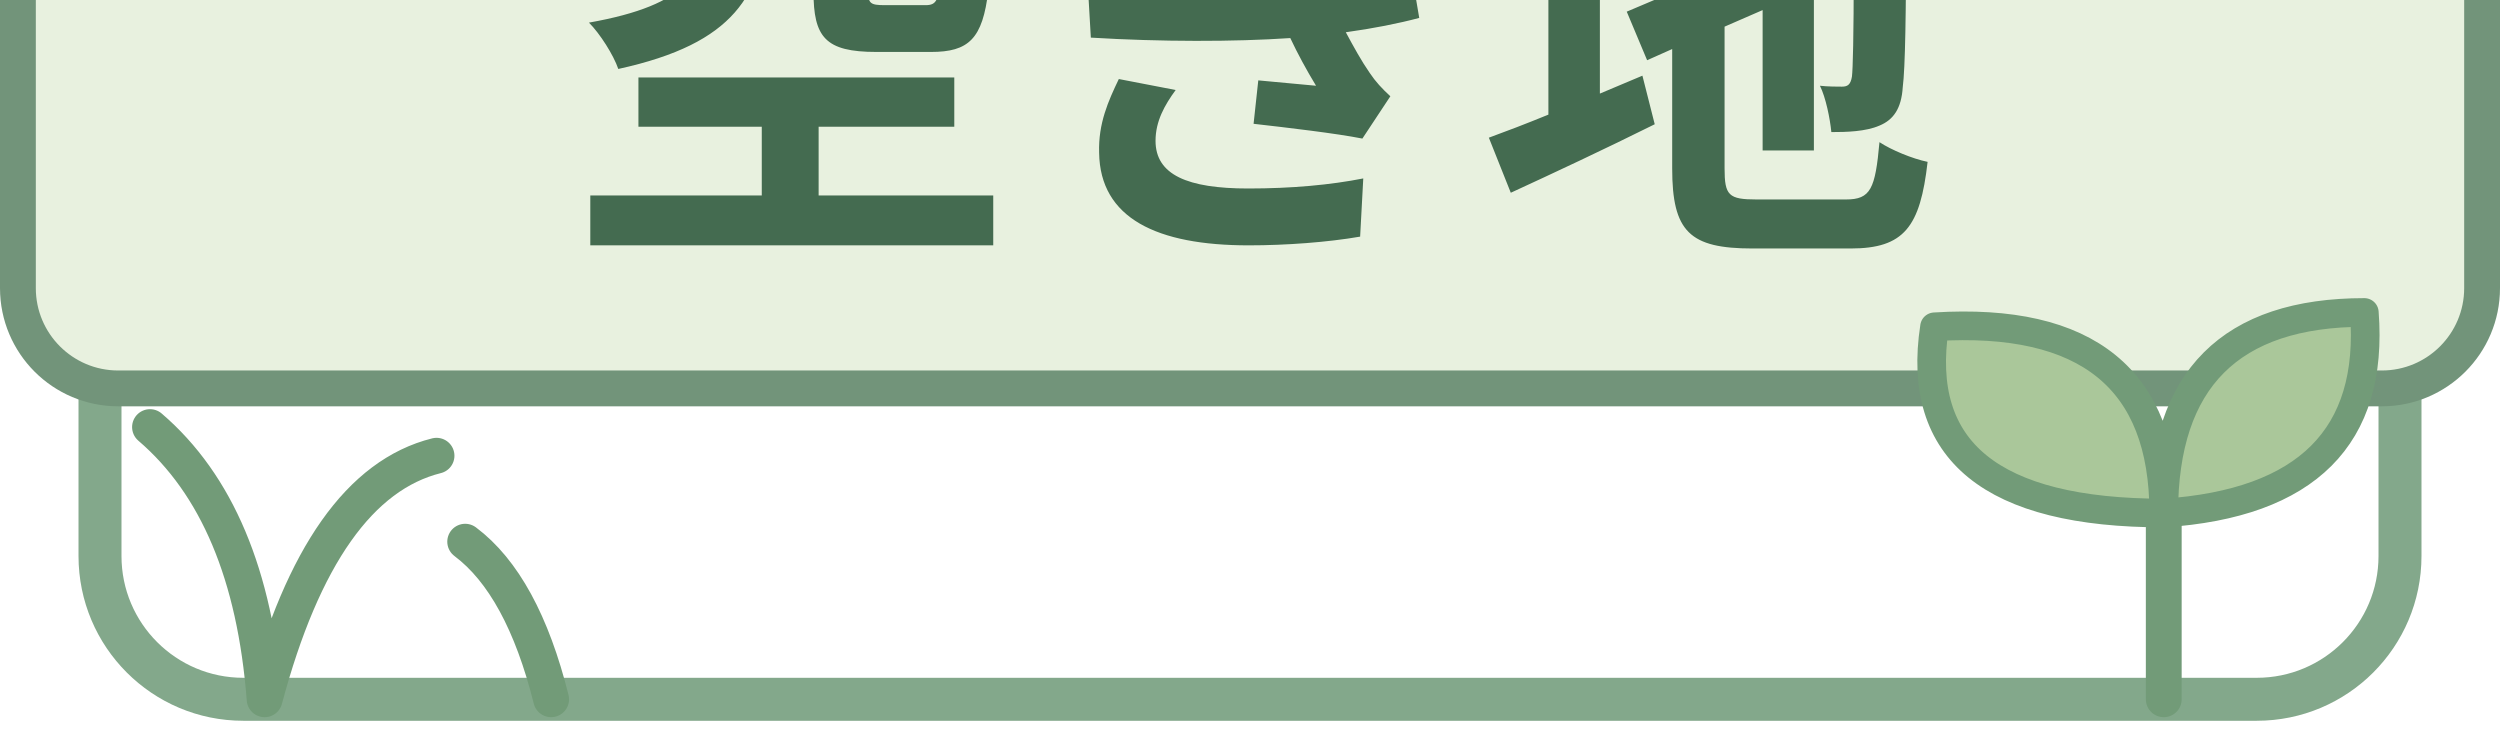
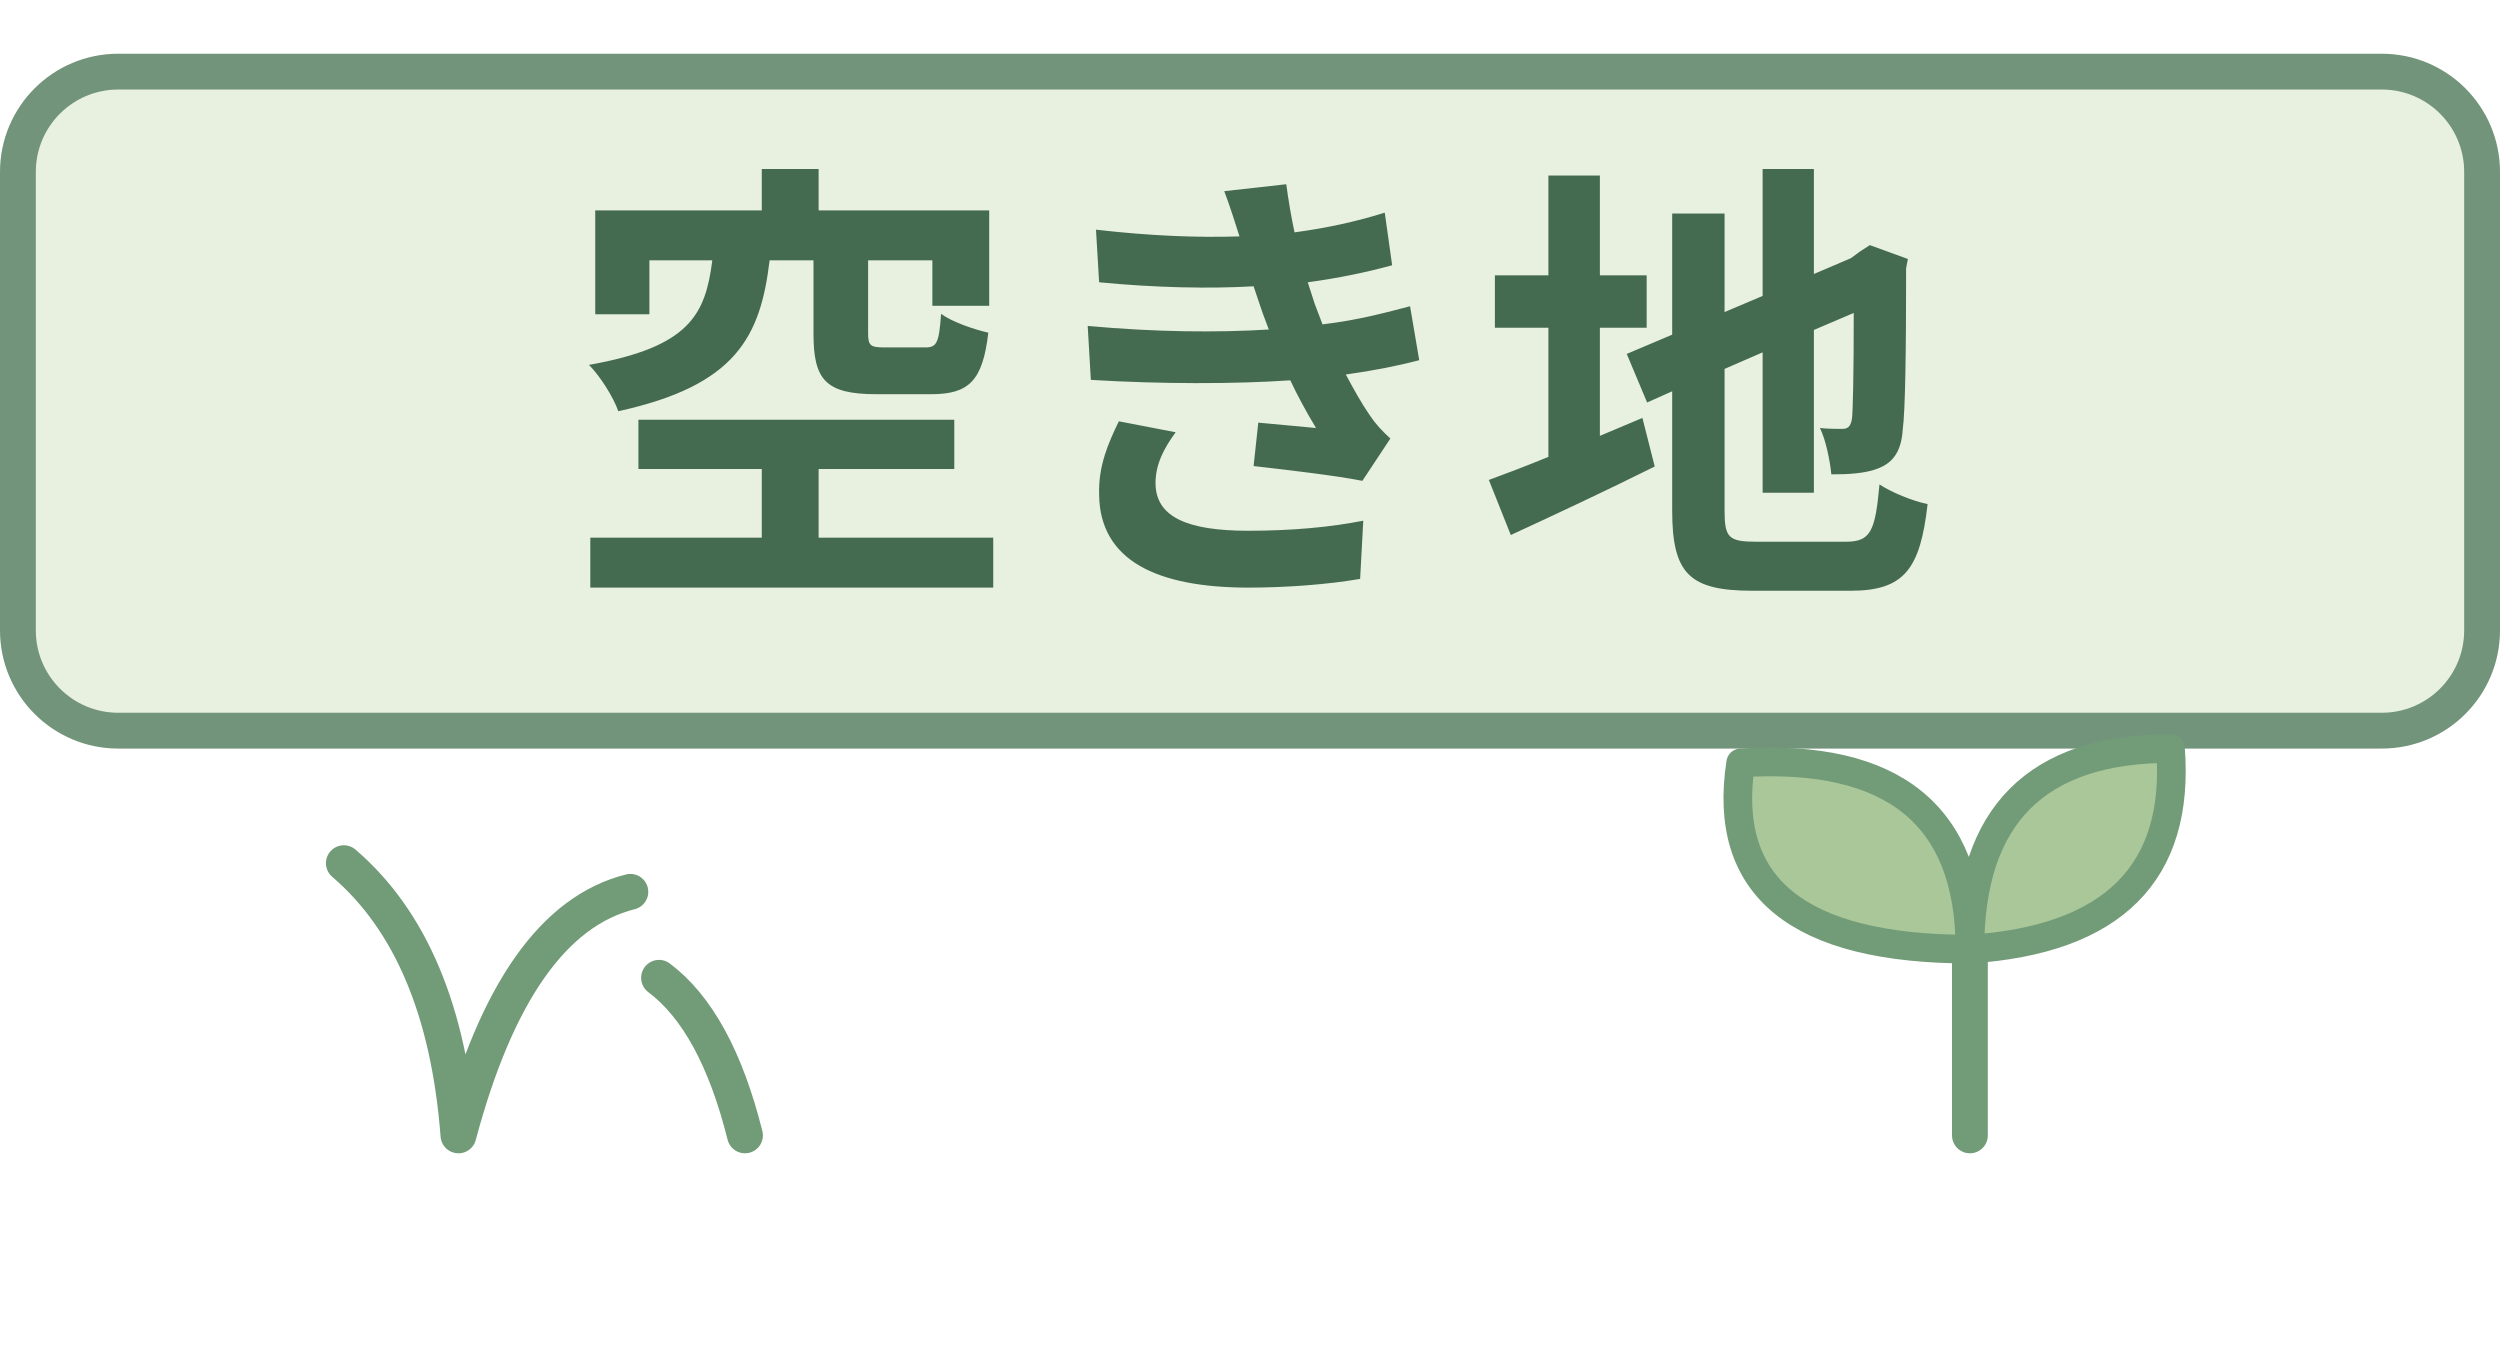
<svg xmlns="http://www.w3.org/2000/svg" width="100%" height="100%">
-   <rect x="4%" y="8%" width="92%" height="87%" rx="10" fill="none" stroke="#83a88b" stroke-width="3" />
-   <svg x="50%" y="8%" width="1" height="1" overflow="visible">
+   <rect x="16" y="28" style="width:calc(100% - 32px);height:calc(100% - 44px)" rx="10" fill="none" stroke="#83a88b" stroke-width="3" />
+   <svg x="50%" y="28" width="1" height="1" overflow="visible">
    <g transform="translate(-86,-23)" stroke-linejoin="round">
      <rect width="172" height="46" rx="7" fill="#e8f1df" stroke="#72947a" stroke-width="2.5" />
      <text x="86" y="34" text-anchor="middle" font-family="sans-serif" font-weight="700" font-size="32" fill="#446b50">空き地</text>
    </g>
  </svg>
-   <svg x="6%" y="95%" width="1" height="1" overflow="visible">
-     <g fill="none" stroke="#729b78" stroke-width="2.5" stroke-linecap="round">
+   <svg x="24" y="100%" width="1" height="1" overflow="visible">
+     <g transform="translate(0,-16)" fill="none" stroke="#729b78" stroke-width="2.5" stroke-linecap="round">
      <path d="M8 0Q7-13 0-19M8 0Q12-15 20-17M28 0Q26-8 22-11" />
    </g>
  </svg>
-   <svg x="94%" y="95%" width="1" height="1" overflow="visible">
-     <path d="M-13 0V-15" fill="none" stroke="#729b78" stroke-width="2.5" stroke-linecap="round" />
-     <path d="M-13-13Q-31-13-29-26Q-13-27-13-13ZM-13-13Q2-14 1-27Q-13-27-13-13Z" fill="#aac79a" stroke="#729b78" stroke-width="2" stroke-linejoin="round" />
+   <svg x="100%" y="100%" width="1" height="1" overflow="visible">
+     <g transform="translate(-24,-16)">
+       <path d="M-13 0V-15" fill="none" stroke="#729b78" stroke-width="2.5" stroke-linecap="round" />
+       <path d="M-13-13Q-31-13-29-26Q-13-27-13-13ZM-13-13Q2-14 1-27Q-13-27-13-13Z" fill="#aac79a" stroke="#729b78" stroke-width="2" stroke-linejoin="round" />
+     </g>
  </svg>
</svg>
